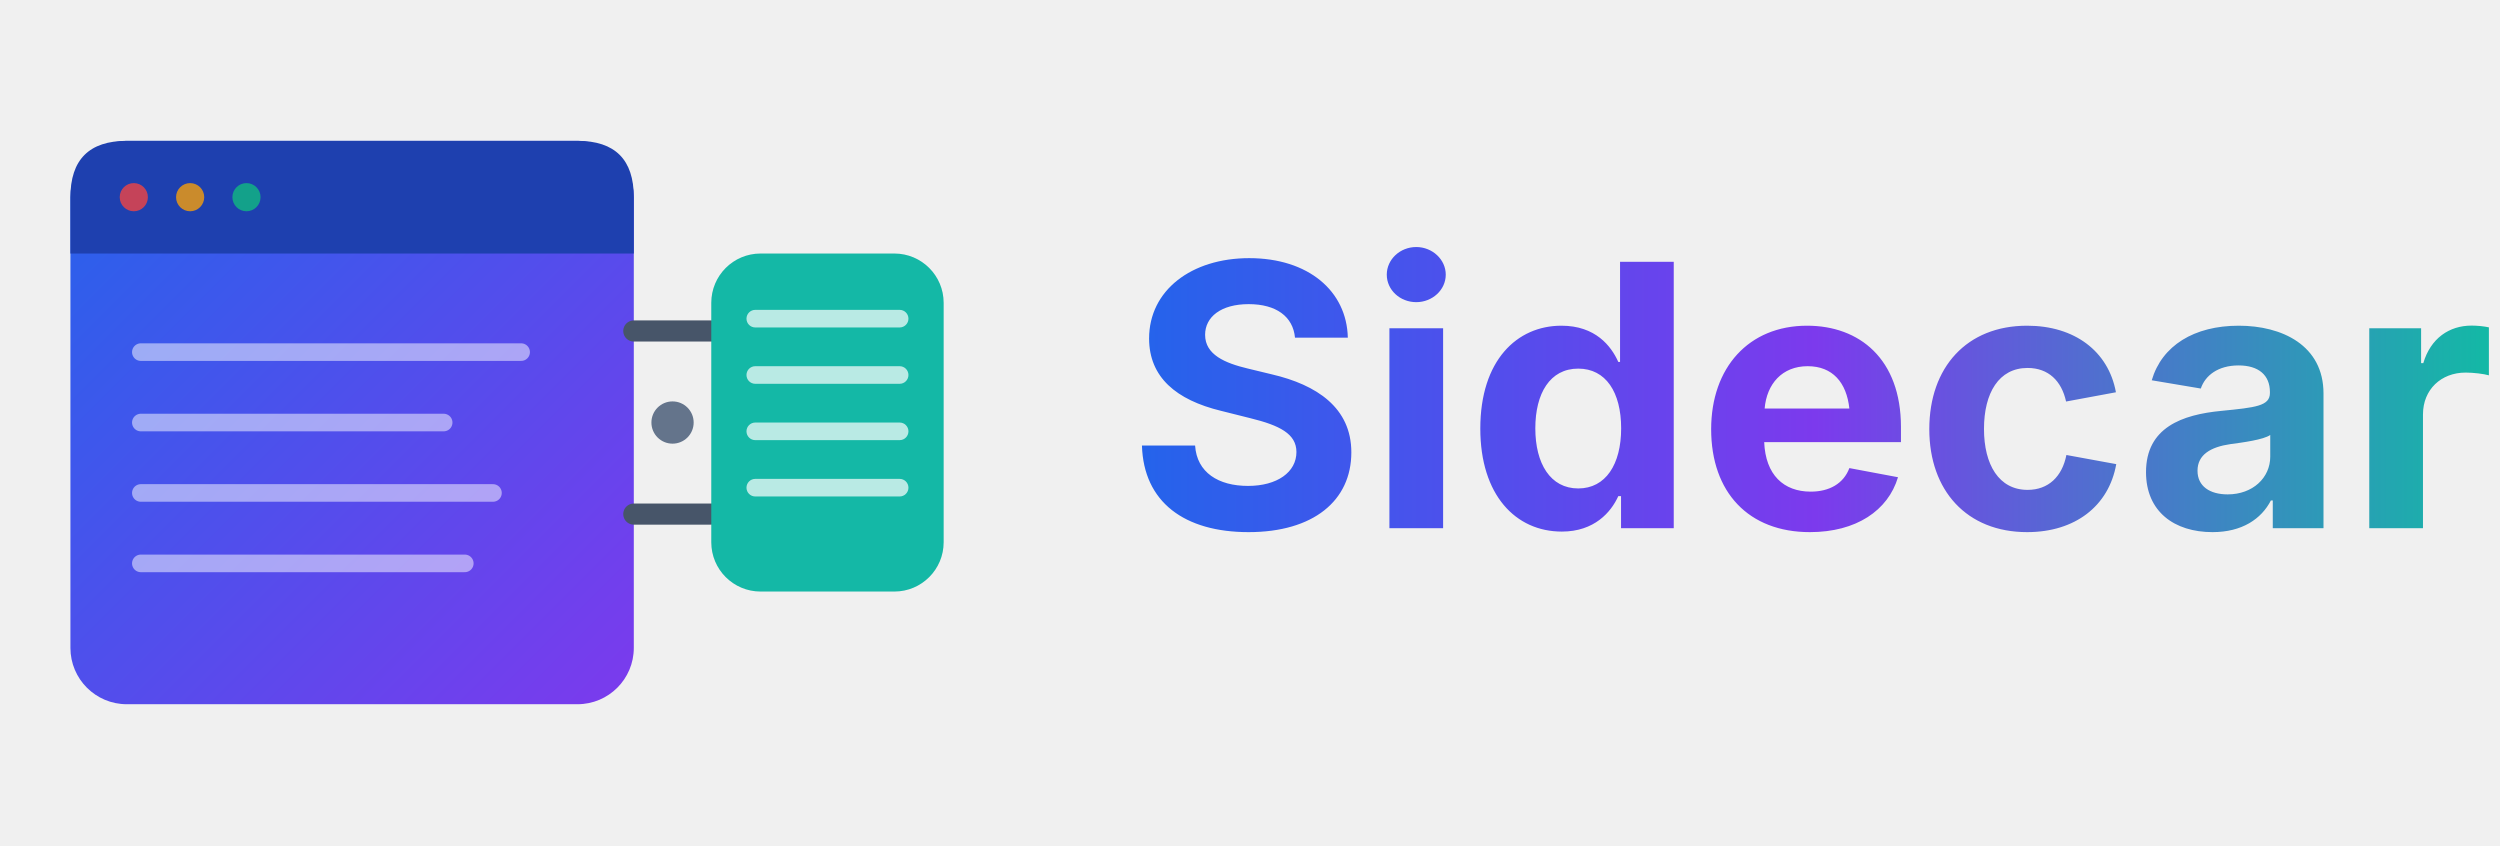
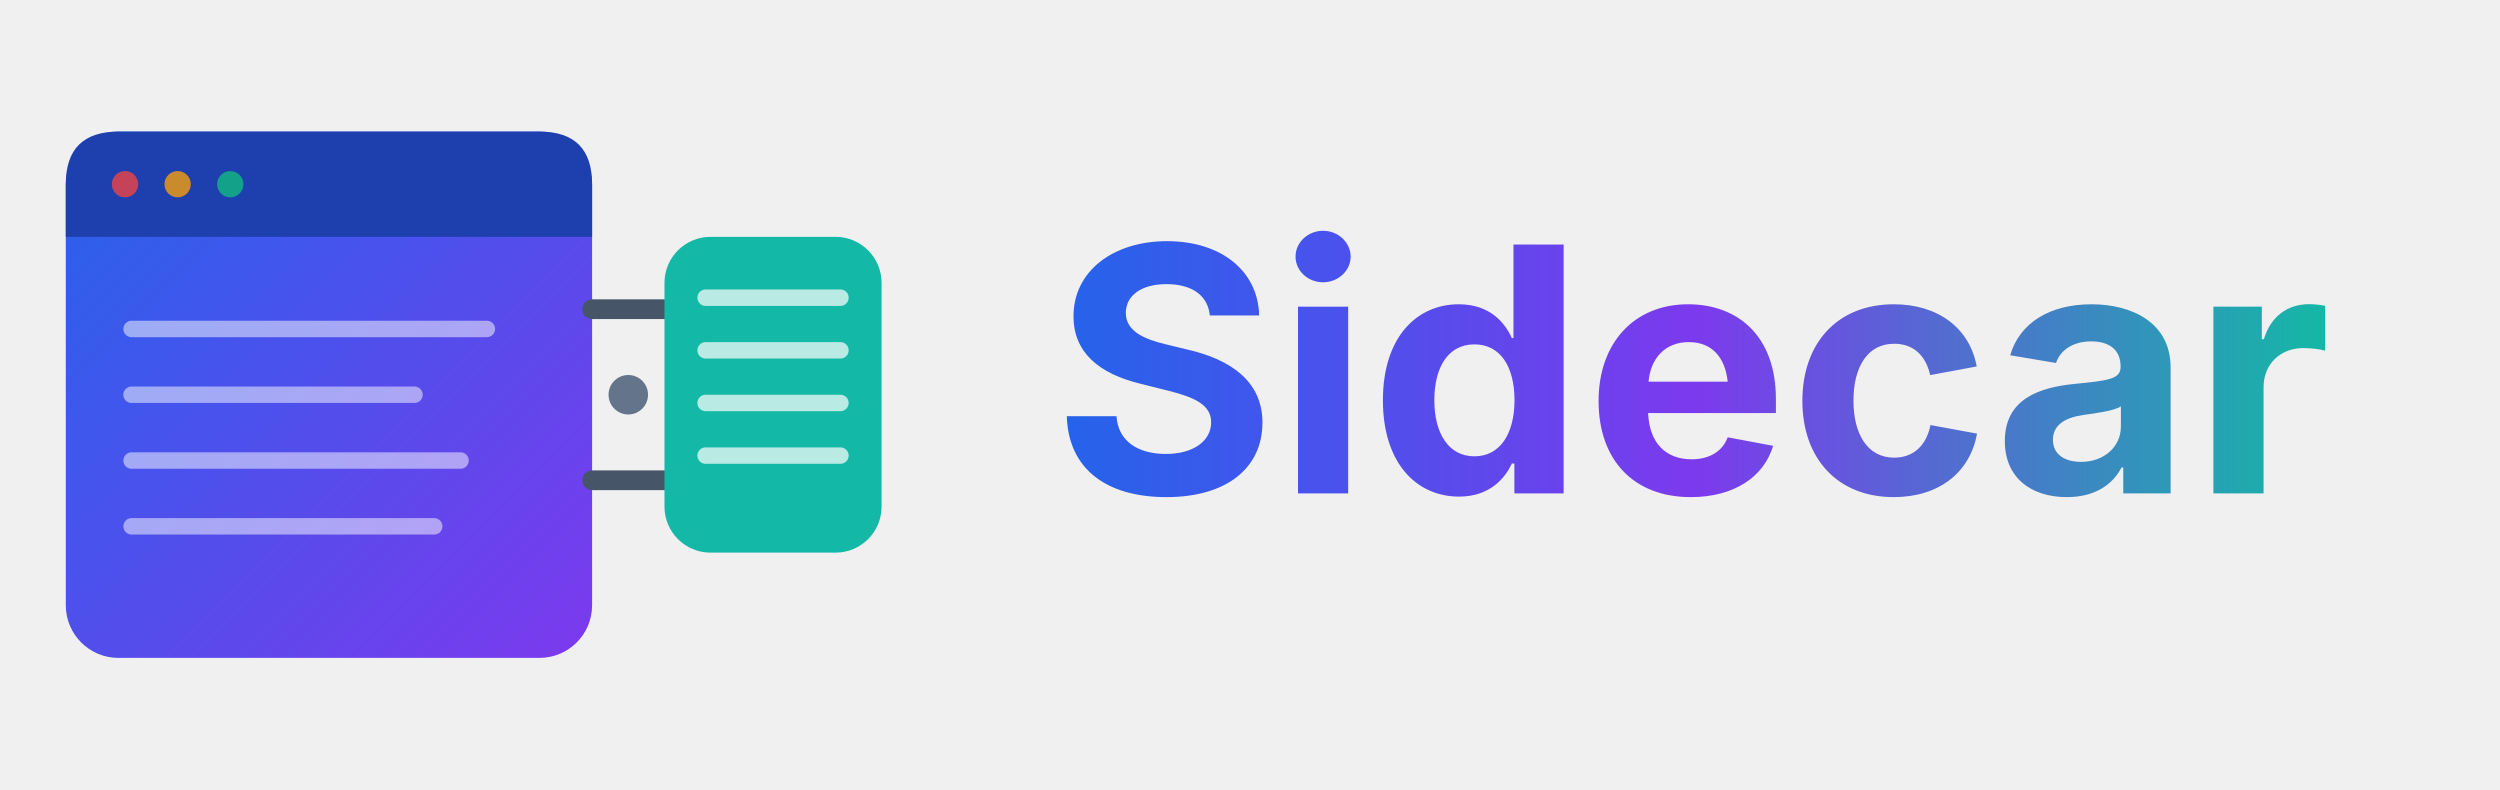
- <svg xmlns="http://www.w3.org/2000/svg" id="featured-combined" viewBox="0 0 355 120">
+ <svg xmlns="http://www.w3.org/2000/svg" id="featured-combined" viewBox="0 0 380 120">
  <defs>
    <linearGradient id="feat-comb-icon" x1="0%" y1="0%" x2="100%" y2="100%">
      <stop offset="0%" style="stop-color: rgb(37, 99, 235); stop-opacity: 1;" />
      <stop offset="100%" style="stop-color: rgb(124, 58, 237); stop-opacity: 1;" />
    </linearGradient>
    <linearGradient id="feat-comb-text" x1="0%" y1="0%" x2="100%" y2="0%">
      <stop offset="0%" style="stop-color: rgb(37, 99, 235); stop-opacity: 1;" />
      <stop offset="50%" style="stop-color: rgb(124, 58, 237); stop-opacity: 1;" />
      <stop offset="100%" style="stop-color: rgb(20, 184, 166); stop-opacity: 1;" />
    </linearGradient>
  </defs>
  <g transform="translate(10, 20)">
    <rect x="0" y="0" width="80" height="80" rx="8" fill="url(#feat-comb-icon)" />
    <path d="M 8 0 Q 0 0 0 8 L 0 16 L 80 16 L 80 8 Q 80 0 72 0 Z" fill="#1e40af" />
    <circle cx="9" cy="8" r="2" fill="#ef4444" opacity="0.8" />
    <circle cx="17" cy="8" r="2" fill="#f59e0b" opacity="0.8" />
    <circle cx="25" cy="8" r="2" fill="#10b981" opacity="0.8" />
    <line x1="10" y1="30" x2="64" y2="30" stroke="white" stroke-width="2.5" opacity="0.5" stroke-linecap="round" />
    <line x1="10" y1="40" x2="53" y2="40" stroke="white" stroke-width="2.5" opacity="0.5" stroke-linecap="round" />
    <line x1="10" y1="50" x2="60" y2="50" stroke="white" stroke-width="2.5" opacity="0.5" stroke-linecap="round" />
    <line x1="10" y1="60" x2="56" y2="60" stroke="white" stroke-width="2.5" opacity="0.5" stroke-linecap="round" />
    <line x1="80" y1="27" x2="91" y2="27" stroke="#475569" stroke-width="3" stroke-linecap="round" />
    <line x1="80" y1="53" x2="91" y2="53" stroke="#475569" stroke-width="3" stroke-linecap="round" />
    <circle cx="85.5" cy="40" r="3" fill="#64748b" />
    <rect x="91" y="16" width="33" height="48" rx="7" fill="#14b8a6" />
    <rect x="96" y="24" width="23" height="2.5" rx="1.25" fill="white" opacity="0.7" />
    <rect x="96" y="32" width="23" height="2.5" rx="1.25" fill="white" opacity="0.7" />
    <rect x="96" y="40" width="23" height="2.5" rx="1.25" fill="white" opacity="0.7" />
    <rect x="96" y="48" width="23" height="2.5" rx="1.25" fill="white" opacity="0.7" />
  </g>
  <text x="160" y="75" fill="url(#feat-comb-text)" font-size="52" font-family="system-ui, -apple-system, sans-serif" font-weight="700">Sidecar</text>
</svg>
